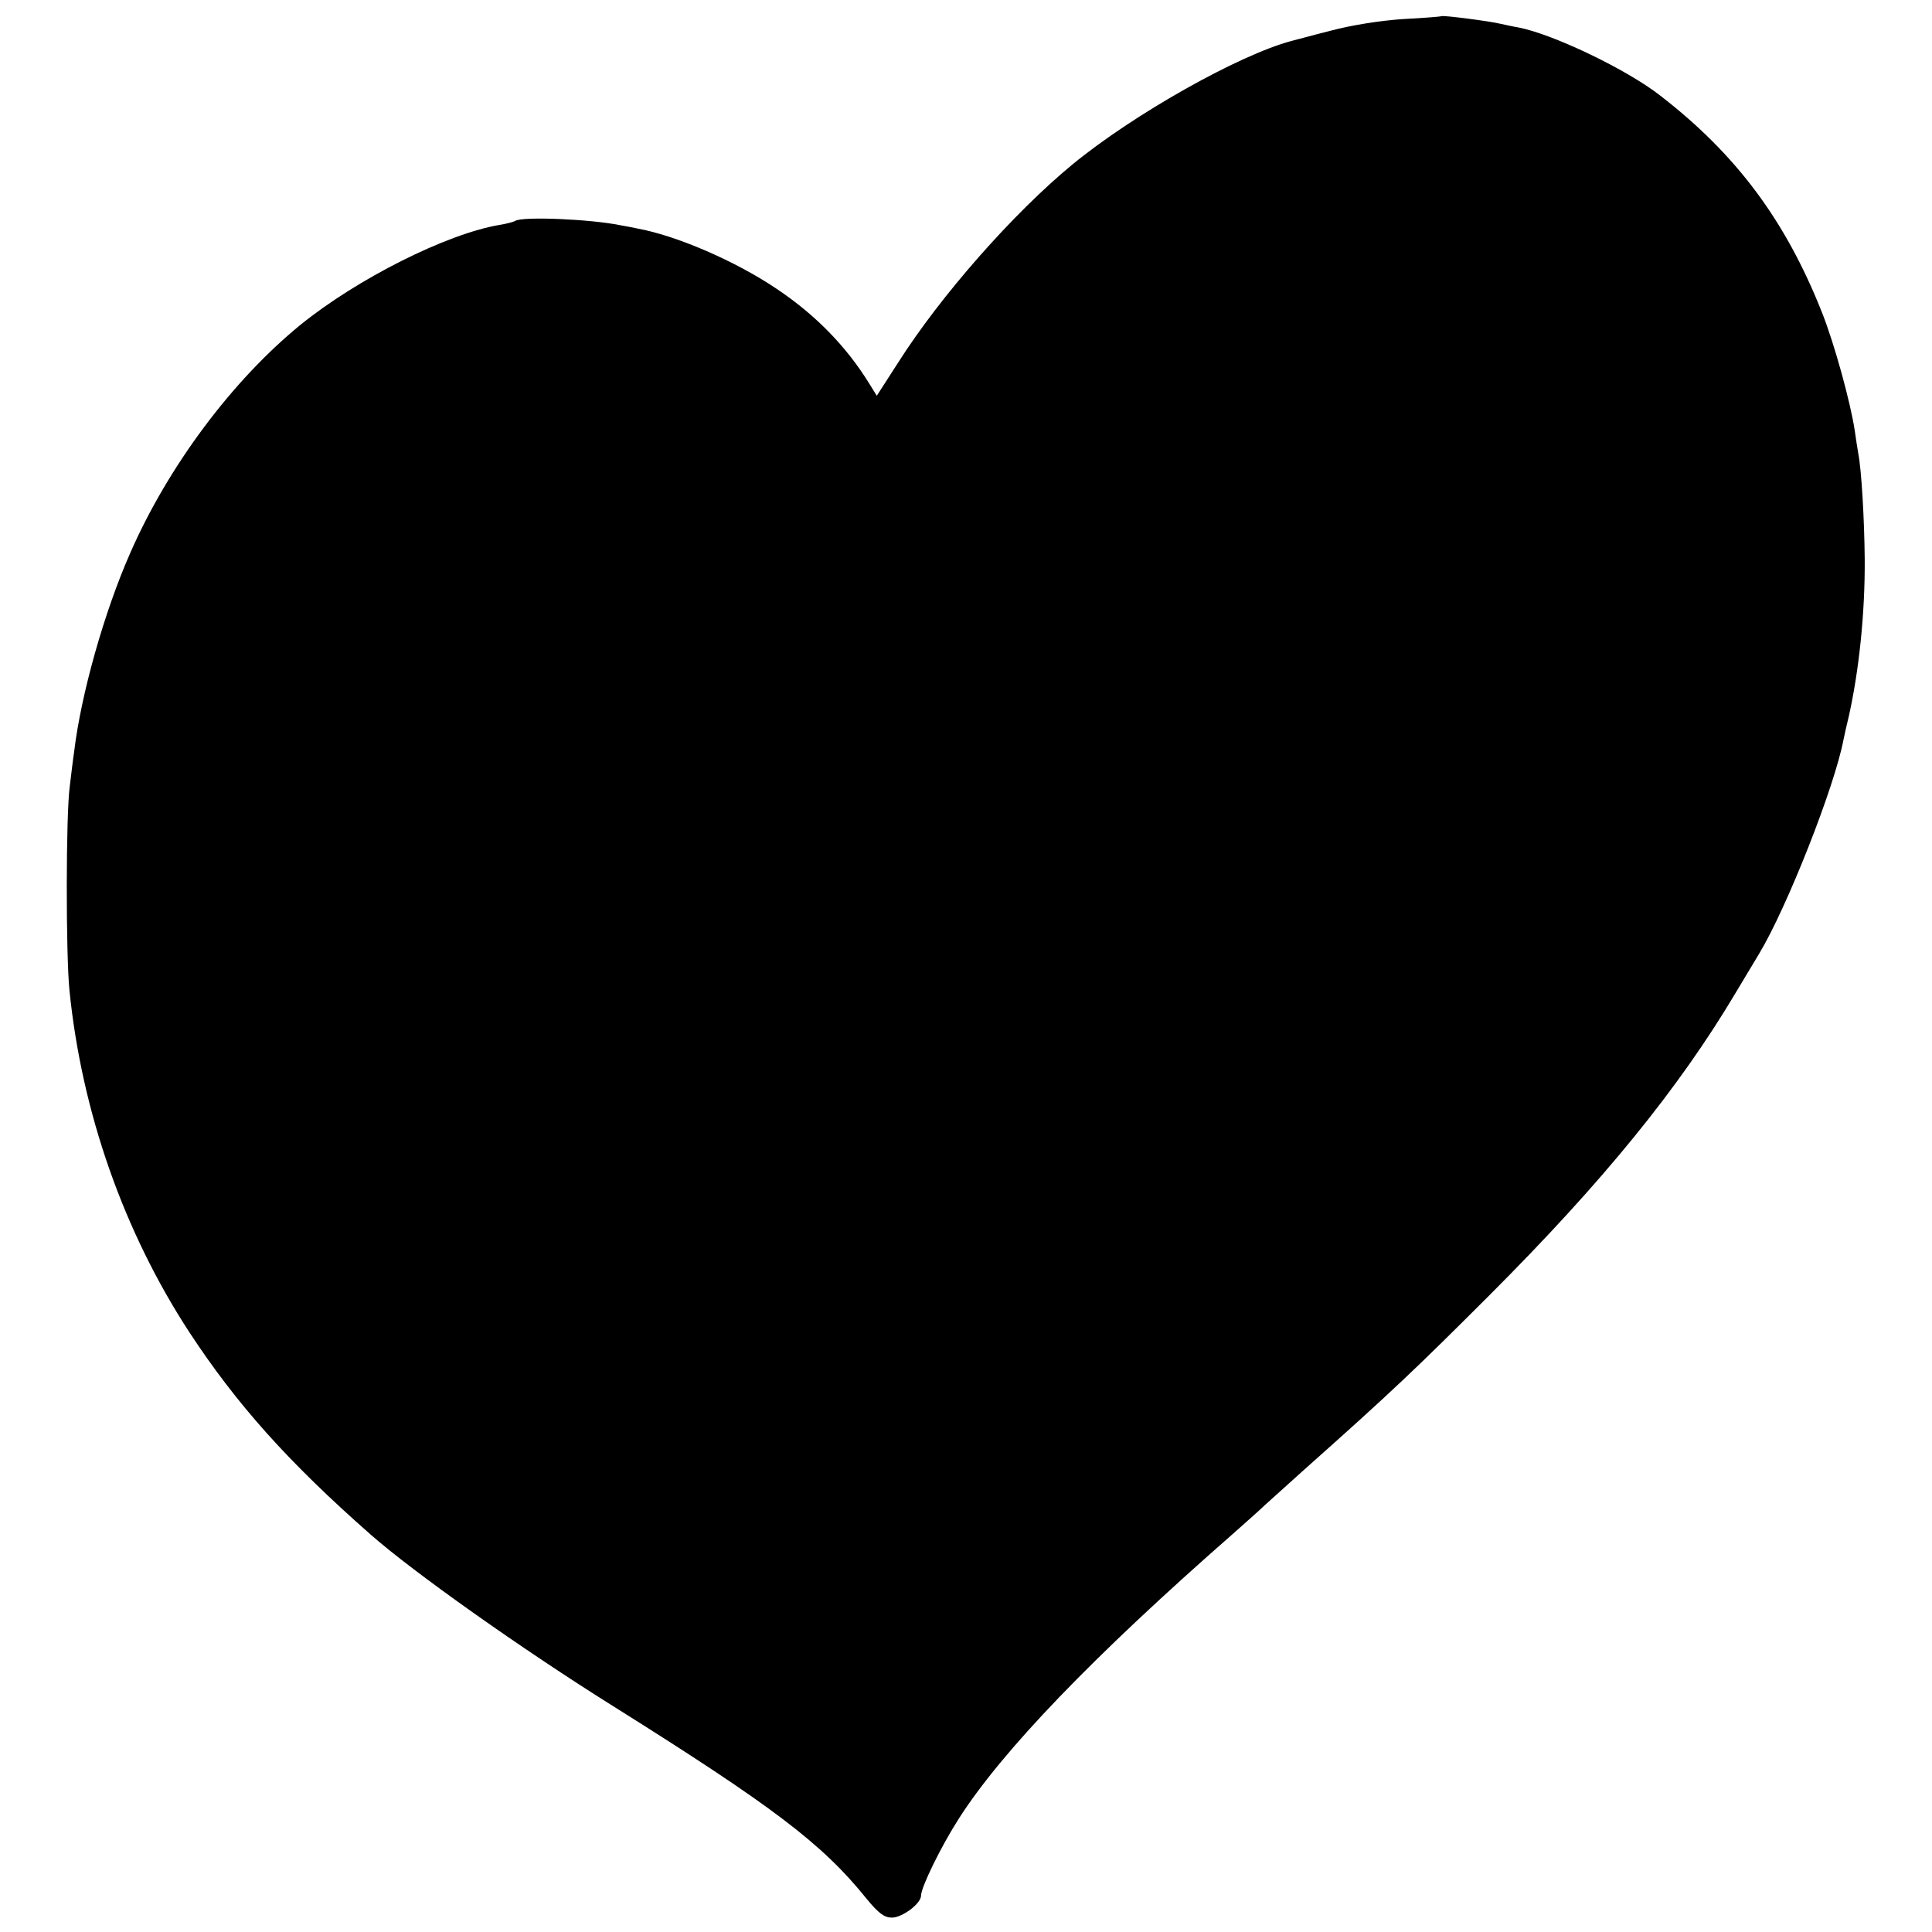
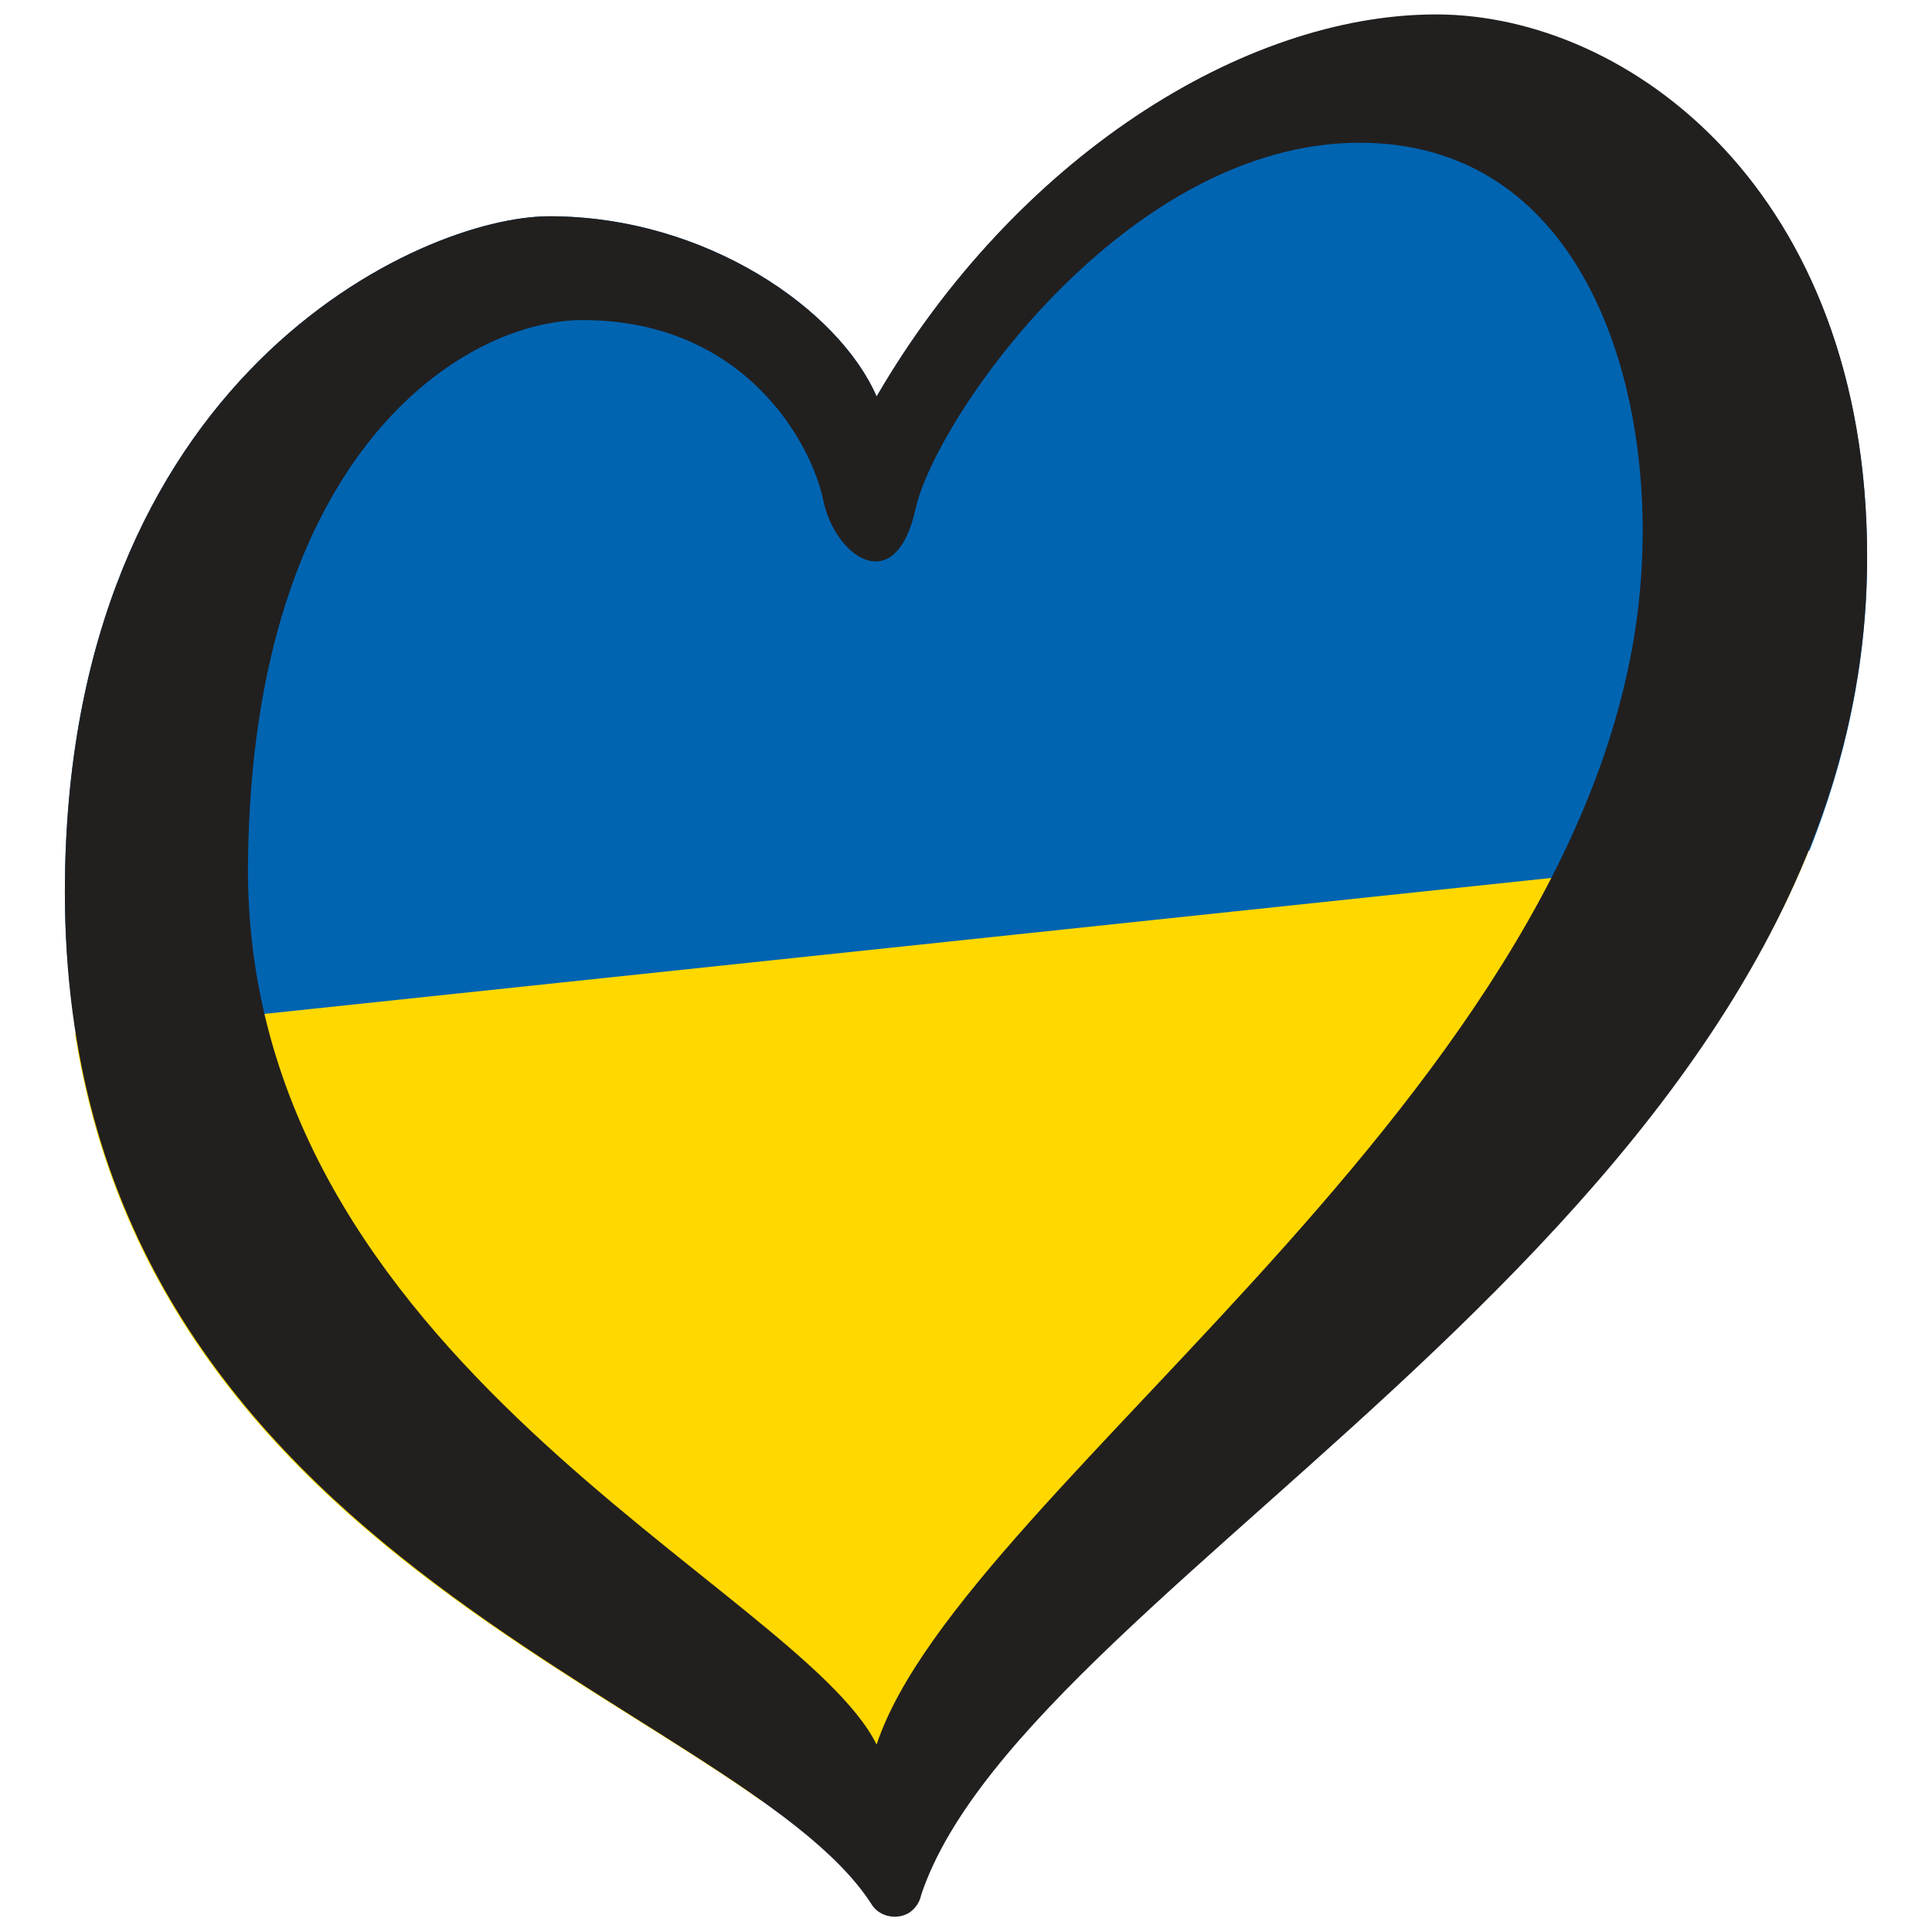
- <svg xmlns="http://www.w3.org/2000/svg" version="1.0" width="537pt" height="537pt" viewBox="0 0 537 537" preserveAspectRatio="xMidYMid meet">
-   <g transform="translate(0,537) scale(0.1,-0.1)" fill="#000000" stroke="none">
-     <path d="M4007 5325 c-1 -1 -49 -5 -107 -8 -62 -4 -144 -17 -200 -32 -52 -13 -102 -27 -111 -29 -146 -39 -439 -204 -608 -343 -164 -135 -367 -365 -486 -553 l-58 -90 -21 34 c-63 102 -148 190 -257 263 -114 77 -278 148 -388 168 -14 3 -35 7 -47 9 -83 17 -272 25 -292 12 -5 -3 -24 -8 -43 -11 -148 -25 -396 -150 -554 -278 -190 -155 -368 -394 -473 -634 -72 -163 -137 -393 -156 -553 -3 -19 -8 -62 -12 -95 -11 -78 -11 -468 -1 -567 34 -339 151 -672 334 -952 130 -198 273 -359 504 -562 117 -103 417 -316 676 -478 443 -278 579 -381 702 -534 33 -40 49 -52 70 -52 29 0 81 39 81 61 0 23 55 136 105 214 120 188 373 451 760 790 37 33 78 69 89 80 12 11 62 56 111 100 244 217 312 282 515 485 316 316 527 576 684 840 31 52 61 102 66 110 76 126 209 462 234 594 2 11 9 41 15 66 28 126 45 285 44 435 -1 112 -9 250 -18 295 -2 13 -7 42 -10 65 -12 78 -56 239 -91 327 -101 255 -238 439 -449 602 -93 73 -300 172 -396 190 -13 2 -35 7 -49 10 -28 7 -159 24 -163 21z" />
-   </g>
+ <svg xmlns="http://www.w3.org/2000/svg" version="1.1" x="0px" y="0px" viewBox="0 0 134 134" xml:space="preserve">
+   <path fill="#FFD800" d="M5.2,71.7c4.9,31,32.8,42.7,47.6,53.2l15.7-1.7c13-16.7,45.5-36,57-64.3L5.2,71.7z" />
+   <path fill="#0064B1" d="M60.8,27.5C58.2,21.5,49,15,38.1,15C29.2,15,4.5,26.1,4.5,61.9c0,3.5,0.3,6.7,0.8,9.8  L125.5,59c2.5-6.3,4-13,4-20.3c0-20.3-10.5-32.1-21.5-36.1L83.9,5.1C75.2,9.5,66.8,17.2,60.8,27.5z" />
+   <path fill="#221F1F" d="M99.6,1C86.2,1,70.4,11,60.8,27.5C58.2,21.5,49,15,38.1,15C29.2,15,4.5,26.1,4.5,61.9  c0,46.2,46.5,55.7,55.9,70.1c0.5,0.9,1.7,1.2,2.6,0.7c0.5-0.3,0.8-0.8,0.9-1.3c7.5-22.3,65.6-47.4,65.6-92.8  C129.5,13.3,113,1,99.6,1z M17.2,59.8c0.3-28.6,15.1-37.6,23.2-37.6c11.3,0,15.9,8.6,16.7,12.5s5,6.9,6.4,0.6S78.1,9.9,94.3,9.9  c14.9,0,20.1,15.5,19.6,28.6c-1.2,35.8-47.1,64.4-53.1,82.5C55.4,110.1,16.8,94.3,17.2,59.8z" />
</svg>
